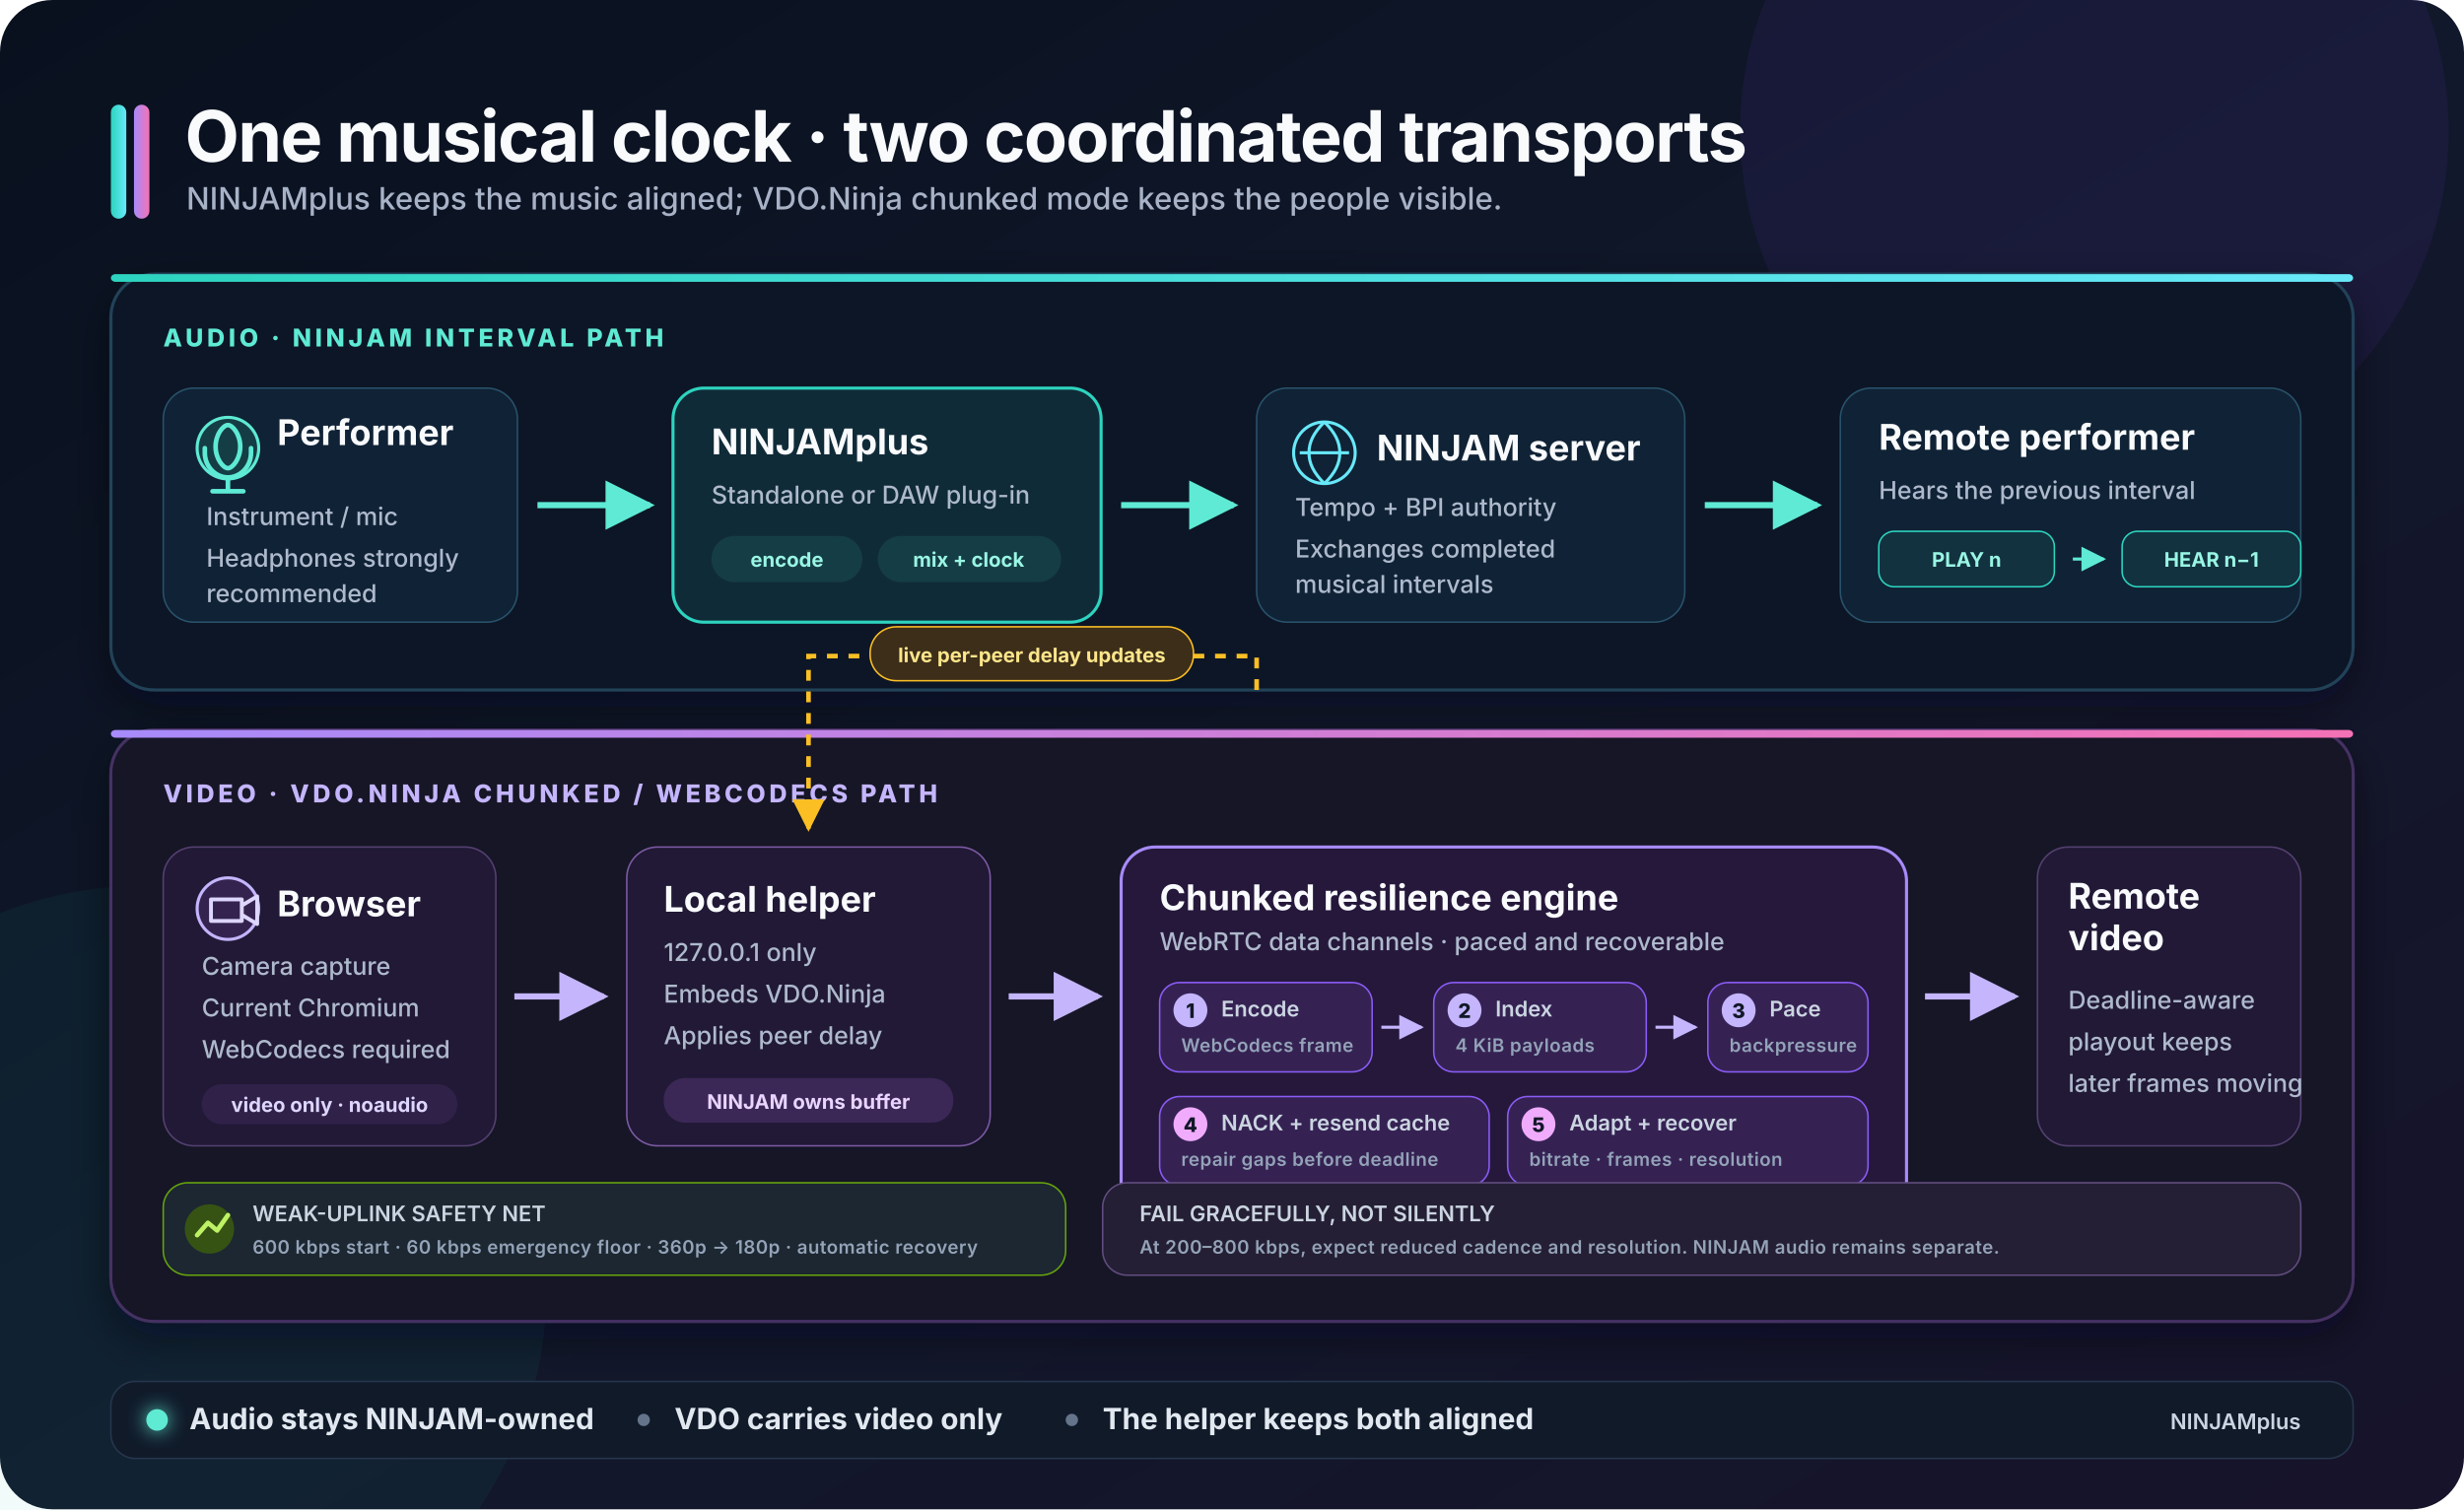
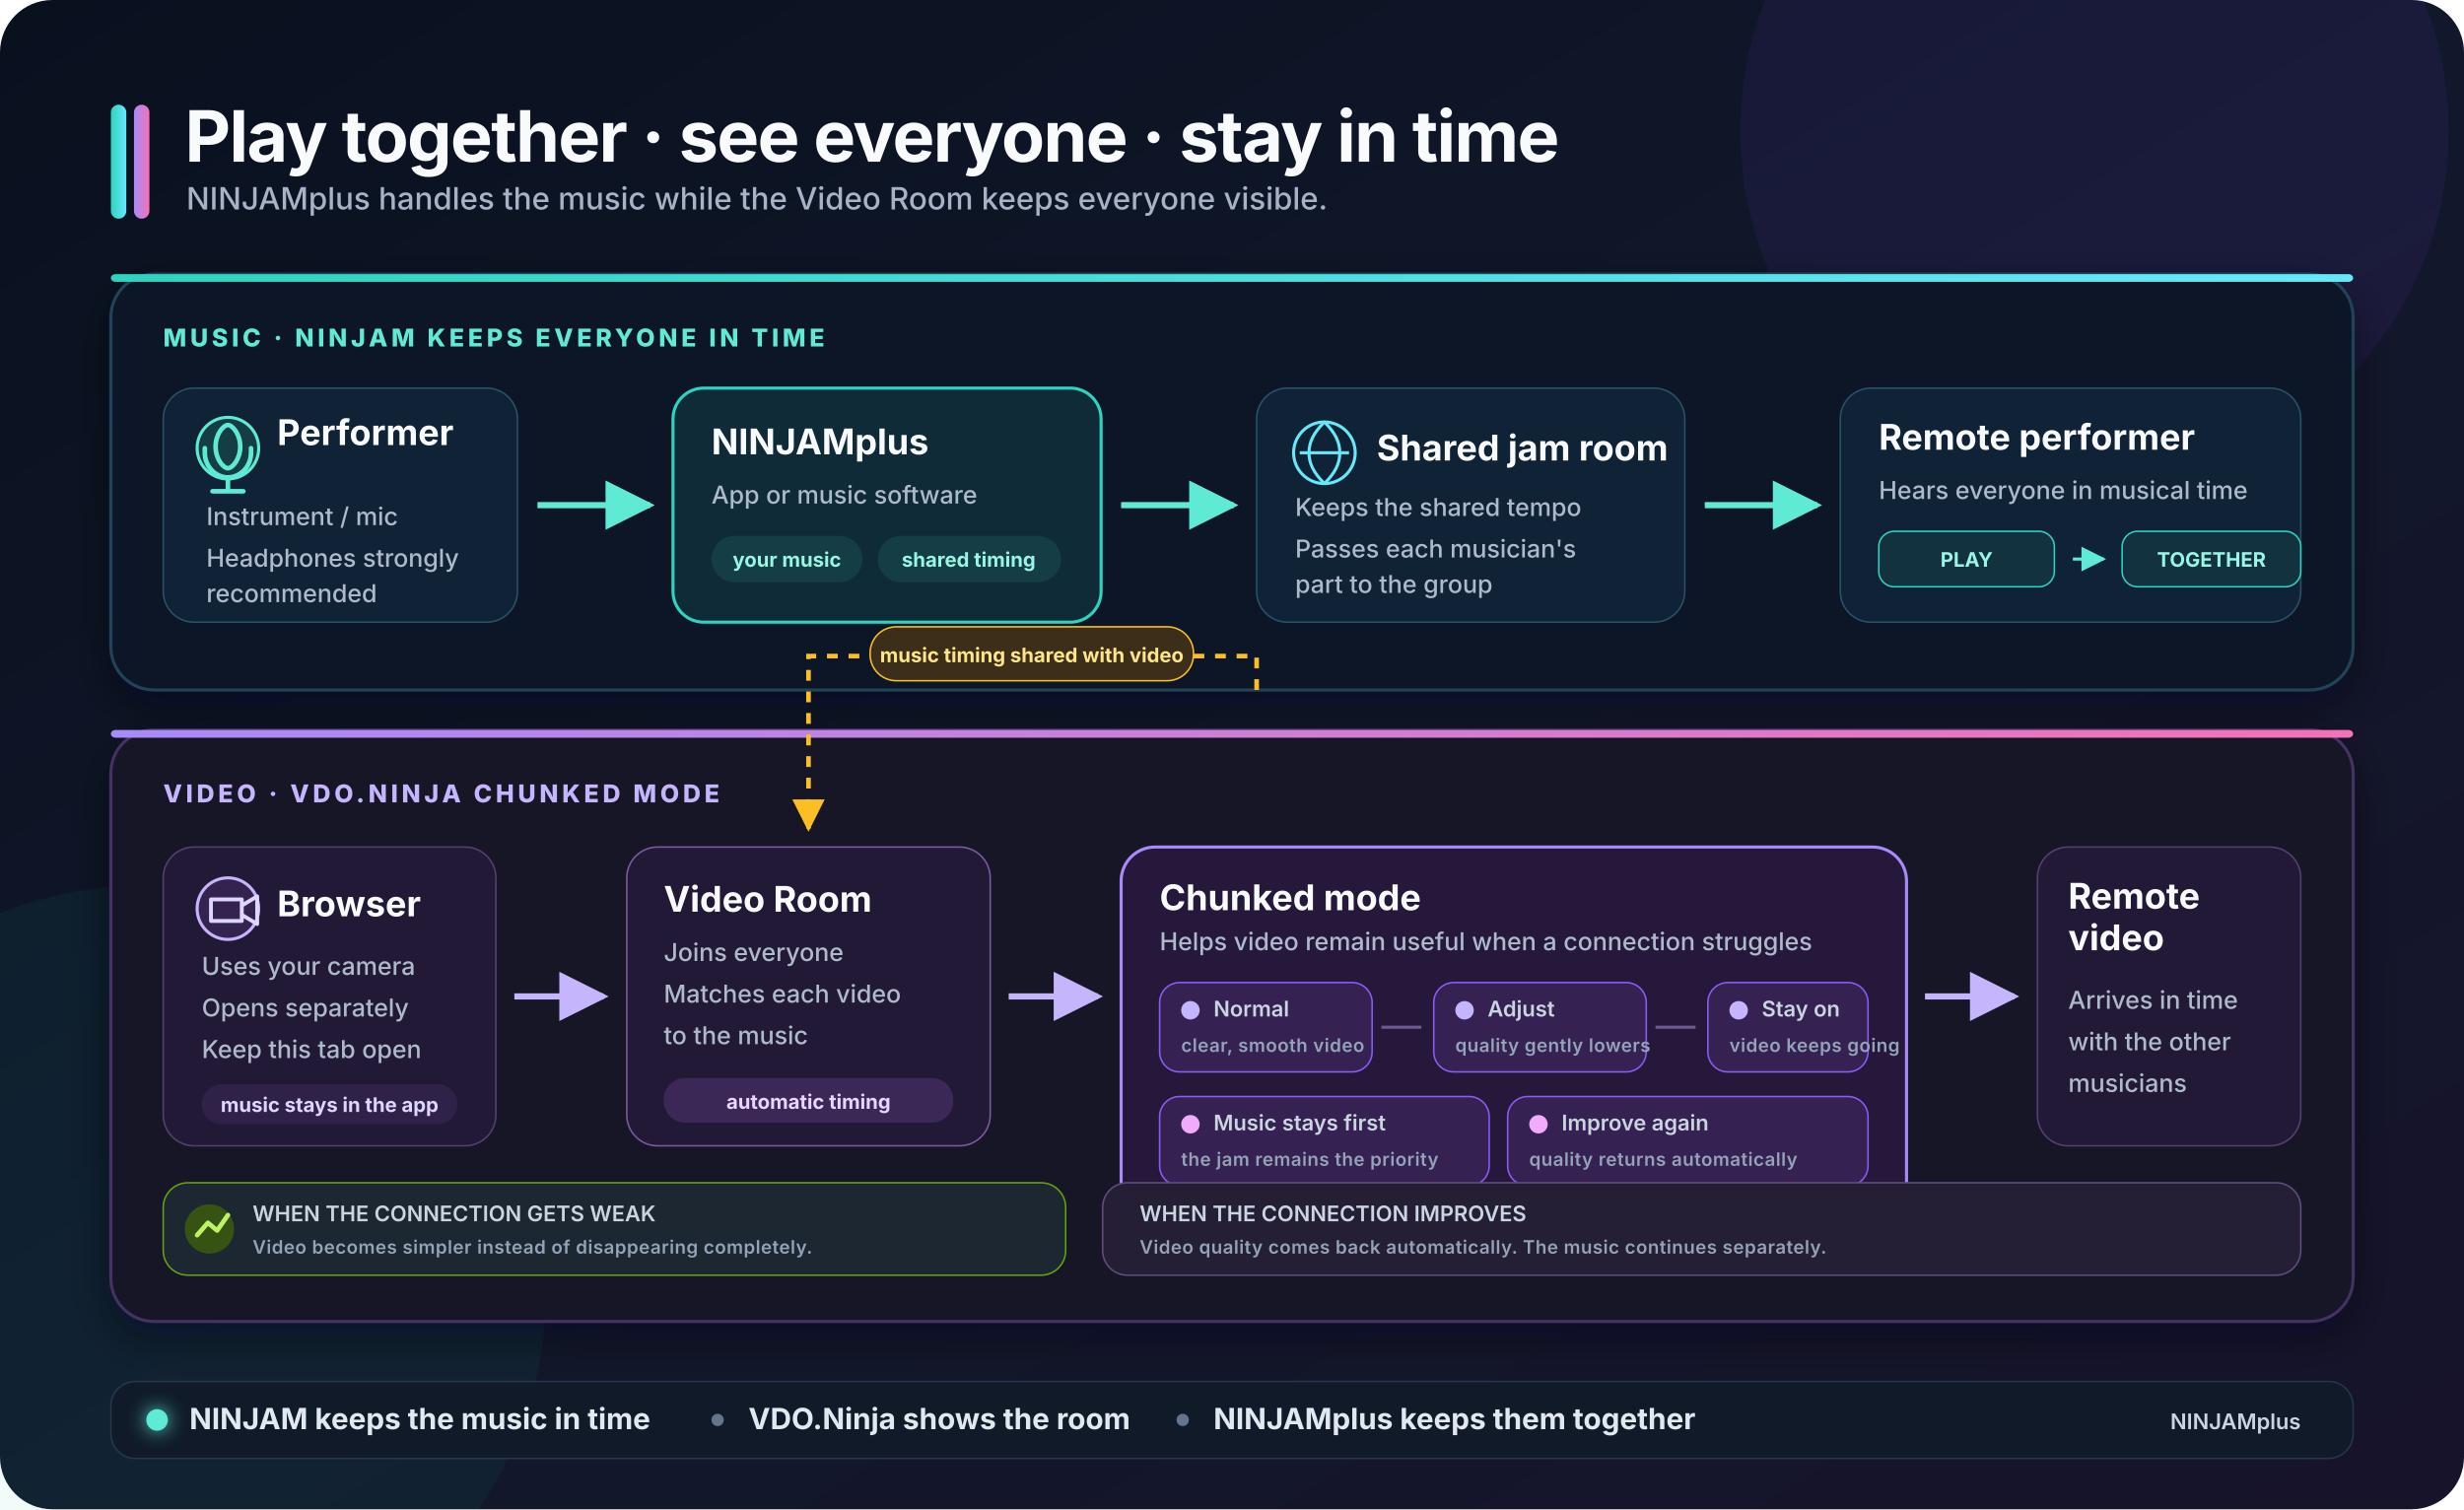
<svg xmlns="http://www.w3.org/2000/svg" width="1600" height="980" viewBox="0 0 1600 980" role="img" aria-labelledby="title desc">
  <defs>
    <linearGradient id="bg" x1="0" y1="0" x2="1" y2="1">
      <stop offset="0" stop-color="#09111f" />
      <stop offset="0.52" stop-color="#11182b" />
      <stop offset="1" stop-color="#17132b" />
    </linearGradient>
    <linearGradient id="audioGlow" x1="0" y1="0" x2="1" y2="0">
      <stop offset="0" stop-color="#2dd4bf" />
      <stop offset="1" stop-color="#67e8f9" />
    </linearGradient>
    <linearGradient id="videoGlow" x1="0" y1="0" x2="1" y2="0">
      <stop offset="0" stop-color="#a78bfa" />
      <stop offset="1" stop-color="#f472b6" />
    </linearGradient>
    <filter id="shadow" x="-20%" y="-20%" width="140%" height="140%">
      <feDropShadow dx="0" dy="10" stdDeviation="14" flood-color="#000814" flood-opacity="0.46" />
    </filter>
    <filter id="softGlow" x="-80%" y="-80%" width="260%" height="260%">
      <feGaussianBlur stdDeviation="6" result="blur" />
      <feMerge>
        <feMergeNode in="blur" />
        <feMergeNode in="SourceGraphic" />
      </feMerge>
    </filter>
    <marker id="arrowAudio" viewBox="0 0 10 10" refX="9" refY="5" markerWidth="8" markerHeight="8" orient="auto-start-reverse">
      <path d="M 0 0 L 10 5 L 0 10 z" fill="#5eead4" />
    </marker>
    <marker id="arrowVideo" viewBox="0 0 10 10" refX="9" refY="5" markerWidth="8" markerHeight="8" orient="auto-start-reverse">
      <path d="M 0 0 L 10 5 L 0 10 z" fill="#c4b5fd" />
    </marker>
    <marker id="arrowSync" viewBox="0 0 10 10" refX="9" refY="5" markerWidth="7" markerHeight="7" orient="auto-start-reverse">
      <path d="M 0 0 L 10 5 L 0 10 z" fill="#fbbf24" />
    </marker>
    <style>
			.title { font: 700 46px Inter, Segoe UI, Arial, sans-serif; fill: #f8fafc; letter-spacing: -1px; }
			.subtitle { font: 500 20px Inter, Segoe UI, Arial, sans-serif; fill: #a8b2c7; }
			.lane { font: 800 16px Inter, Segoe UI, Arial, sans-serif; letter-spacing: 2.4px; }
			.cardTitle { font: 700 23px Inter, Segoe UI, Arial, sans-serif; fill: #f8fafc; }
			.cardText { font: 500 16px Inter, Segoe UI, Arial, sans-serif; fill: #aeb9cc; }
			.small { font: 600 14px Inter, Segoe UI, Arial, sans-serif; fill: #cbd5e1; }
			.micro { font: 600 12px Inter, Segoe UI, Arial, sans-serif; fill: #94a3b8; letter-spacing: .3px; }
			.pill { font: 700 13px Inter, Segoe UI, Arial, sans-serif; }
			.step { font: 800 13px Inter, Segoe UI, Arial, sans-serif; fill: #111827; }
			.footer { font: 700 19px Inter, Segoe UI, Arial, sans-serif; fill: #e2e8f0; }
		</style>
  </defs>
  <rect width="1600" height="980" rx="34" fill="url(#bg)" />
  <circle cx="1360" cy="85" r="230" fill="#7c3aed" opacity=".08" />
  <circle cx="95" cy="835" r="260" fill="#14b8a6" opacity=".06" />
  <g transform="translate(72 66)">
    <rect x="0" y="2" width="10" height="74" rx="5" fill="url(#audioGlow)" />
    <rect x="15" y="2" width="10" height="74" rx="5" fill="url(#videoGlow)" />
-     <text x="48" y="39" class="title">One musical clock · two coordinated transports</text>
-     <text x="49" y="70" class="subtitle">NINJAMplus keeps the music aligned; VDO.Ninja chunked mode keeps the people visible.</text>
+     <text x="48" y="39" class="title">Play together · see everyone · stay in time</text>
+     <text x="49" y="70" class="subtitle">NINJAMplus handles the music while the Video Room keeps everyone visible.</text>
  </g>
  <g transform="translate(72 178)">
    <rect width="1456" height="270" rx="28" fill="#0b1726" stroke="#214358" stroke-width="2" filter="url(#shadow)" />
    <rect x="0" y="0" width="1456" height="5" rx="3" fill="url(#audioGlow)" />
-     <text x="34" y="47" class="lane" fill="#5eead4">AUDIO · NINJAM INTERVAL PATH</text>
+     <text x="34" y="47" class="lane" fill="#5eead4">MUSIC · NINJAM KEEPS EVERYONE IN TIME</text>
    <g transform="translate(34 74)">
      <rect width="230" height="152" rx="20" fill="#102235" stroke="#28526a" />
      <circle cx="42" cy="39" r="20" fill="#153d45" stroke="#5eead4" stroke-width="2" />
      <path d="M34 38c0-8 5-14 8-14s8 6 8 14-5 14-8 14-8-6-8-14Zm-7 1v3c0 9 7 16 15 16s15-7 15-16v-3M42 58v9M32 67h20" fill="none" stroke="#5eead4" stroke-width="3" stroke-linecap="round" />
      <text x="74" y="37" class="cardTitle">Performer</text>
      <text x="28" y="89" class="cardText">Instrument / mic</text>
      <text x="28" y="116" class="cardText">Headphones strongly</text>
      <text x="28" y="139" class="cardText">recommended</text>
    </g>
    <path d="M277 150 H350" stroke="#5eead4" stroke-width="4" fill="none" marker-end="url(#arrowAudio)" />
    <g transform="translate(365 74)">
      <rect width="278" height="152" rx="20" fill="#102b38" stroke="#2dd4bf" stroke-width="2" />
      <text x="25" y="43" class="cardTitle">NINJAMplus</text>
-       <text x="25" y="75" class="cardText">Standalone or DAW plug-in</text>
+       <text x="25" y="75" class="cardText">App or music software</text>
      <rect x="25" y="96" width="98" height="30" rx="15" fill="#153d45" />
-       <text x="74" y="116" text-anchor="middle" class="pill" fill="#99f6e4">encode</text>
+       <text x="74" y="116" text-anchor="middle" class="pill" fill="#99f6e4">your music</text>
      <rect x="133" y="96" width="119" height="30" rx="15" fill="#153d45" />
-       <text x="192" y="116" text-anchor="middle" class="pill" fill="#99f6e4">mix + clock</text>
+       <text x="192" y="116" text-anchor="middle" class="pill" fill="#99f6e4">shared timing</text>
    </g>
    <path d="M656 150 H729" stroke="#5eead4" stroke-width="4" fill="none" marker-end="url(#arrowAudio)" />
    <g transform="translate(744 74)">
      <rect width="278" height="152" rx="20" fill="#102235" stroke="#28526a" />
      <circle cx="44" cy="42" r="20" fill="none" stroke="#67e8f9" stroke-width="2" />
      <path d="M28 42h32M44 22c7 7 10 13 10 20s-3 13-10 20M44 22c-7 7-10 13-10 20s3 13 10 20" fill="none" stroke="#67e8f9" stroke-width="2" />
-       <text x="78" y="47" class="cardTitle">NINJAM server</text>
-       <text x="25" y="83" class="cardText">Tempo + BPI authority</text>
-       <text x="25" y="110" class="cardText">Exchanges completed</text>
-       <text x="25" y="133" class="cardText">musical intervals</text>
+       <text x="78" y="47" class="cardTitle">Shared jam room</text>
+       <text x="25" y="83" class="cardText">Keeps the shared tempo</text>
+       <text x="25" y="110" class="cardText">Passes each musician's</text>
+       <text x="25" y="133" class="cardText">part to the group</text>
    </g>
    <path d="M1035 150 H1108" stroke="#5eead4" stroke-width="4" fill="none" marker-end="url(#arrowAudio)" />
    <g transform="translate(1123 74)">
      <rect width="299" height="152" rx="20" fill="#102235" stroke="#28526a" />
      <text x="25" y="40" class="cardTitle">Remote performer</text>
-       <text x="25" y="72" class="cardText">Hears the previous interval</text>
+       <text x="25" y="72" class="cardText">Hears everyone in musical time</text>
      <g transform="translate(25 93)">
        <rect width="114" height="36" rx="10" fill="#12323f" stroke="#2dd4bf" />
-         <text x="57" y="23" text-anchor="middle" class="pill" fill="#99f6e4">PLAY n</text>
+         <text x="57" y="23" text-anchor="middle" class="pill" fill="#99f6e4">PLAY</text>
        <path d="M126 18h20" stroke="#5eead4" stroke-width="2" marker-end="url(#arrowAudio)" />
        <rect x="158" width="116" height="36" rx="10" fill="#12323f" stroke="#2dd4bf" />
-         <text x="216" y="23" text-anchor="middle" class="pill" fill="#99f6e4">HEAR n−1</text>
+         <text x="216" y="23" text-anchor="middle" class="pill" fill="#99f6e4">TOGETHER</text>
      </g>
    </g>
  </g>
  <g transform="translate(72 474)">
    <rect width="1456" height="384" rx="28" fill="#151226" stroke="#443062" stroke-width="2" filter="url(#shadow)" />
    <rect x="0" y="0" width="1456" height="5" rx="3" fill="url(#videoGlow)" />
-     <text x="34" y="47" class="lane" fill="#c4b5fd">VIDEO · VDO.NINJA CHUNKED / WEBCODECS PATH</text>
+     <text x="34" y="47" class="lane" fill="#c4b5fd">VIDEO · VDO.NINJA CHUNKED MODE</text>
    <g transform="translate(34 76)">
      <rect width="216" height="194" rx="20" fill="#211936" stroke="#554071" />
      <circle cx="42" cy="40" r="20" fill="#34234f" stroke="#c4b5fd" stroke-width="2" />
      <path d="M31 34h20v14H31zM51 38l10-6v18l-10-6z" fill="none" stroke="#ddd6fe" stroke-width="2.5" stroke-linejoin="round" />
      <text x="74" y="45" class="cardTitle">Browser</text>
-       <text x="25" y="83" class="cardText">Camera capture</text>
-       <text x="25" y="110" class="cardText">Current Chromium</text>
-       <text x="25" y="137" class="cardText">WebCodecs required</text>
+       <text x="25" y="83" class="cardText">Uses your camera</text>
+       <text x="25" y="110" class="cardText">Opens separately</text>
+       <text x="25" y="137" class="cardText">Keep this tab open</text>
      <rect x="25" y="154" width="166" height="26" rx="13" fill="#302149" />
-       <text x="108" y="172" text-anchor="middle" class="pill" fill="#ddd6fe">video only · noaudio</text>
+       <text x="108" y="172" text-anchor="middle" class="pill" fill="#ddd6fe">music stays in the app</text>
    </g>
    <path d="M262 173 H320" stroke="#c4b5fd" stroke-width="4" fill="none" marker-end="url(#arrowVideo)" />
    <g transform="translate(335 76)">
      <rect width="236" height="194" rx="20" fill="#211936" stroke="#7c5aa4" />
-       <text x="24" y="42" class="cardTitle">Local helper</text>
-       <text x="24" y="74" class="cardText">127.0.0.1 only</text>
-       <text x="24" y="101" class="cardText">Embeds VDO.Ninja</text>
-       <text x="24" y="128" class="cardText">Applies peer delay</text>
+       <text x="24" y="42" class="cardTitle">Video Room</text>
+       <text x="24" y="74" class="cardText">Joins everyone</text>
+       <text x="24" y="101" class="cardText">Matches each video</text>
+       <text x="24" y="128" class="cardText">to the music</text>
      <rect x="24" y="150" width="188" height="29" rx="14" fill="#3b2856" />
-       <text x="118" y="170" text-anchor="middle" class="pill" fill="#e9d5ff">NINJAM owns buffer</text>
+       <text x="118" y="170" text-anchor="middle" class="pill" fill="#e9d5ff">automatic timing</text>
    </g>
    <path d="M583 173 H641" stroke="#c4b5fd" stroke-width="4" fill="none" marker-end="url(#arrowVideo)" />
    <g transform="translate(656 76)">
      <rect width="510" height="246" rx="22" fill="#25183b" stroke="#a78bfa" stroke-width="2" />
-       <text x="25" y="41" class="cardTitle">Chunked resilience engine</text>
-       <text x="25" y="67" class="cardText">WebRTC data channels · paced and recoverable</text>
+       <text x="25" y="41" class="cardTitle">Chunked mode</text>
+       <text x="25" y="67" class="cardText">Helps video remain useful when a connection struggles</text>
      <g transform="translate(25 88)">
        <rect width="138" height="58" rx="13" fill="#352253" stroke="#8b5cf6" />
-         <circle cx="20" cy="18" r="11" fill="#c4b5fd" />
-         <text x="20" y="23" text-anchor="middle" class="step">1</text>
-         <text x="40" y="22" class="small">Encode</text>
-         <text x="14" y="45" class="micro">WebCodecs frame</text>
-       </g>
-       <path d="M169 117h26" stroke="#c4b5fd" stroke-width="2" marker-end="url(#arrowVideo)" />
+         <circle cx="20" cy="18" r="6" fill="#c4b5fd" />
+         <text x="35" y="22" class="small">Normal</text>
+         <text x="14" y="45" class="micro">clear, smooth video</text>
+       </g>
+       <path d="M169 117h26" stroke="#6d5b8f" stroke-width="2" />
      <g transform="translate(203 88)">
        <rect width="138" height="58" rx="13" fill="#352253" stroke="#8b5cf6" />
-         <circle cx="20" cy="18" r="11" fill="#c4b5fd" />
-         <text x="20" y="23" text-anchor="middle" class="step">2</text>
-         <text x="40" y="22" class="small">Index</text>
-         <text x="14" y="45" class="micro">4 KiB payloads</text>
-       </g>
-       <path d="M347 117h26" stroke="#c4b5fd" stroke-width="2" marker-end="url(#arrowVideo)" />
+         <circle cx="20" cy="18" r="6" fill="#c4b5fd" />
+         <text x="35" y="22" class="small">Adjust</text>
+         <text x="14" y="45" class="micro">quality gently lowers</text>
+       </g>
+       <path d="M347 117h26" stroke="#6d5b8f" stroke-width="2" />
      <g transform="translate(381 88)">
        <rect width="104" height="58" rx="13" fill="#352253" stroke="#8b5cf6" />
-         <circle cx="20" cy="18" r="11" fill="#c4b5fd" />
-         <text x="20" y="23" text-anchor="middle" class="step">3</text>
-         <text x="40" y="22" class="small">Pace</text>
-         <text x="14" y="45" class="micro">backpressure</text>
+         <circle cx="20" cy="18" r="6" fill="#c4b5fd" />
+         <text x="35" y="22" class="small">Stay on</text>
+         <text x="14" y="45" class="micro">video keeps going</text>
      </g>
      <g transform="translate(25 162)">
        <rect width="214" height="58" rx="13" fill="#352253" stroke="#8b5cf6" />
-         <circle cx="20" cy="18" r="11" fill="#f0abfc" />
-         <text x="20" y="23" text-anchor="middle" class="step">4</text>
-         <text x="40" y="22" class="small">NACK + resend cache</text>
-         <text x="14" y="45" class="micro">repair gaps before deadline</text>
+         <circle cx="20" cy="18" r="6" fill="#f0abfc" />
+         <text x="35" y="22" class="small">Music stays first</text>
+         <text x="14" y="45" class="micro">the jam remains the priority</text>
      </g>
      <g transform="translate(251 162)">
        <rect width="234" height="58" rx="13" fill="#352253" stroke="#8b5cf6" />
-         <circle cx="20" cy="18" r="11" fill="#f0abfc" />
-         <text x="20" y="23" text-anchor="middle" class="step">5</text>
-         <text x="40" y="22" class="small">Adapt + recover</text>
-         <text x="14" y="45" class="micro">bitrate · frames · resolution</text>
+         <circle cx="20" cy="18" r="6" fill="#f0abfc" />
+         <text x="35" y="22" class="small">Improve again</text>
+         <text x="14" y="45" class="micro">quality returns automatically</text>
      </g>
    </g>
    <path d="M1178 173 H1236" stroke="#c4b5fd" stroke-width="4" fill="none" marker-end="url(#arrowVideo)" />
    <g transform="translate(1251 76)">
      <rect width="171" height="194" rx="20" fill="#211936" stroke="#554071" />
      <text x="20" y="40" class="cardTitle">Remote</text>
      <text x="20" y="67" class="cardTitle">video</text>
-       <text x="20" y="105" class="cardText">Deadline-aware</text>
-       <text x="20" y="132" class="cardText">playout keeps</text>
-       <text x="20" y="159" class="cardText">later frames moving</text>
+       <text x="20" y="105" class="cardText">Arrives in time</text>
+       <text x="20" y="132" class="cardText">with the other</text>
+       <text x="20" y="159" class="cardText">musicians</text>
    </g>
    <path d="M744 -26 V-48 H453 V64" stroke="#fbbf24" stroke-width="3" stroke-dasharray="7 7" fill="none" marker-end="url(#arrowSync)" />
    <rect x="493" y="-67" width="210" height="35" rx="17" fill="#3d2e1a" stroke="#fbbf24" />
-     <text x="598" y="-44" text-anchor="middle" class="pill" fill="#fde68a">live per-peer delay updates</text>
+     <text x="598" y="-44" text-anchor="middle" class="pill" fill="#fde68a">music timing shared with video</text>
    <g transform="translate(34 294)">
      <rect width="586" height="60" rx="16" fill="#1c2731" stroke="#65a30d" />
      <circle cx="30" cy="30" r="16" fill="#365314" />
      <path d="M22 34l7-8 6 5 7-10" fill="none" stroke="#bef264" stroke-width="3" stroke-linecap="round" stroke-linejoin="round" />
-       <text x="58" y="25" class="small" fill="#d9f99d">WEAK-UPLINK SAFETY NET</text>
-       <text x="58" y="46" class="micro">600 kbps start · 60 kbps emergency floor · 360p → 180p · automatic recovery</text>
+       <text x="58" y="25" class="small" fill="#d9f99d">WHEN THE CONNECTION GETS WEAK</text>
+       <text x="58" y="46" class="micro">Video becomes simpler instead of disappearing completely.</text>
    </g>
    <g transform="translate(644 294)">
      <rect width="778" height="60" rx="16" fill="#241f34" stroke="#624c80" />
-       <text x="24" y="25" class="small" fill="#e9d5ff">FAIL GRACEFULLY, NOT SILENTLY</text>
-       <text x="24" y="46" class="micro">At 200–800 kbps, expect reduced cadence and resolution. NINJAM audio remains separate.</text>
+       <text x="24" y="25" class="small" fill="#e9d5ff">WHEN THE CONNECTION IMPROVES</text>
+       <text x="24" y="46" class="micro">Video quality comes back automatically. The music continues separately.</text>
    </g>
  </g>
  <g transform="translate(72 897)">
    <rect width="1456" height="50" rx="16" fill="#101a29" stroke="#26364d" />
    <circle cx="30" cy="25" r="7" fill="#5eead4" filter="url(#softGlow)" />
-     <text x="51" y="31" class="footer">Audio stays NINJAM-owned</text>
-     <circle cx="346" cy="25" r="4" fill="#64748b" />
-     <text x="366" y="31" class="footer">VDO carries video only</text>
-     <circle cx="624" cy="25" r="4" fill="#64748b" />
-     <text x="644" y="31" class="footer">The helper keeps both aligned</text>
+     <text x="51" y="31" class="footer">NINJAM keeps the music in time</text>
+     <circle cx="394" cy="25" r="4" fill="#64748b" />
+     <text x="414" y="31" class="footer">VDO.Ninja shows the room</text>
+     <circle cx="696" cy="25" r="4" fill="#64748b" />
+     <text x="716" y="31" class="footer">NINJAMplus keeps them together</text>
    <text x="1422" y="31" text-anchor="end" class="small" fill="#94a3b8">NINJAMplus</text>
  </g>
</svg>
